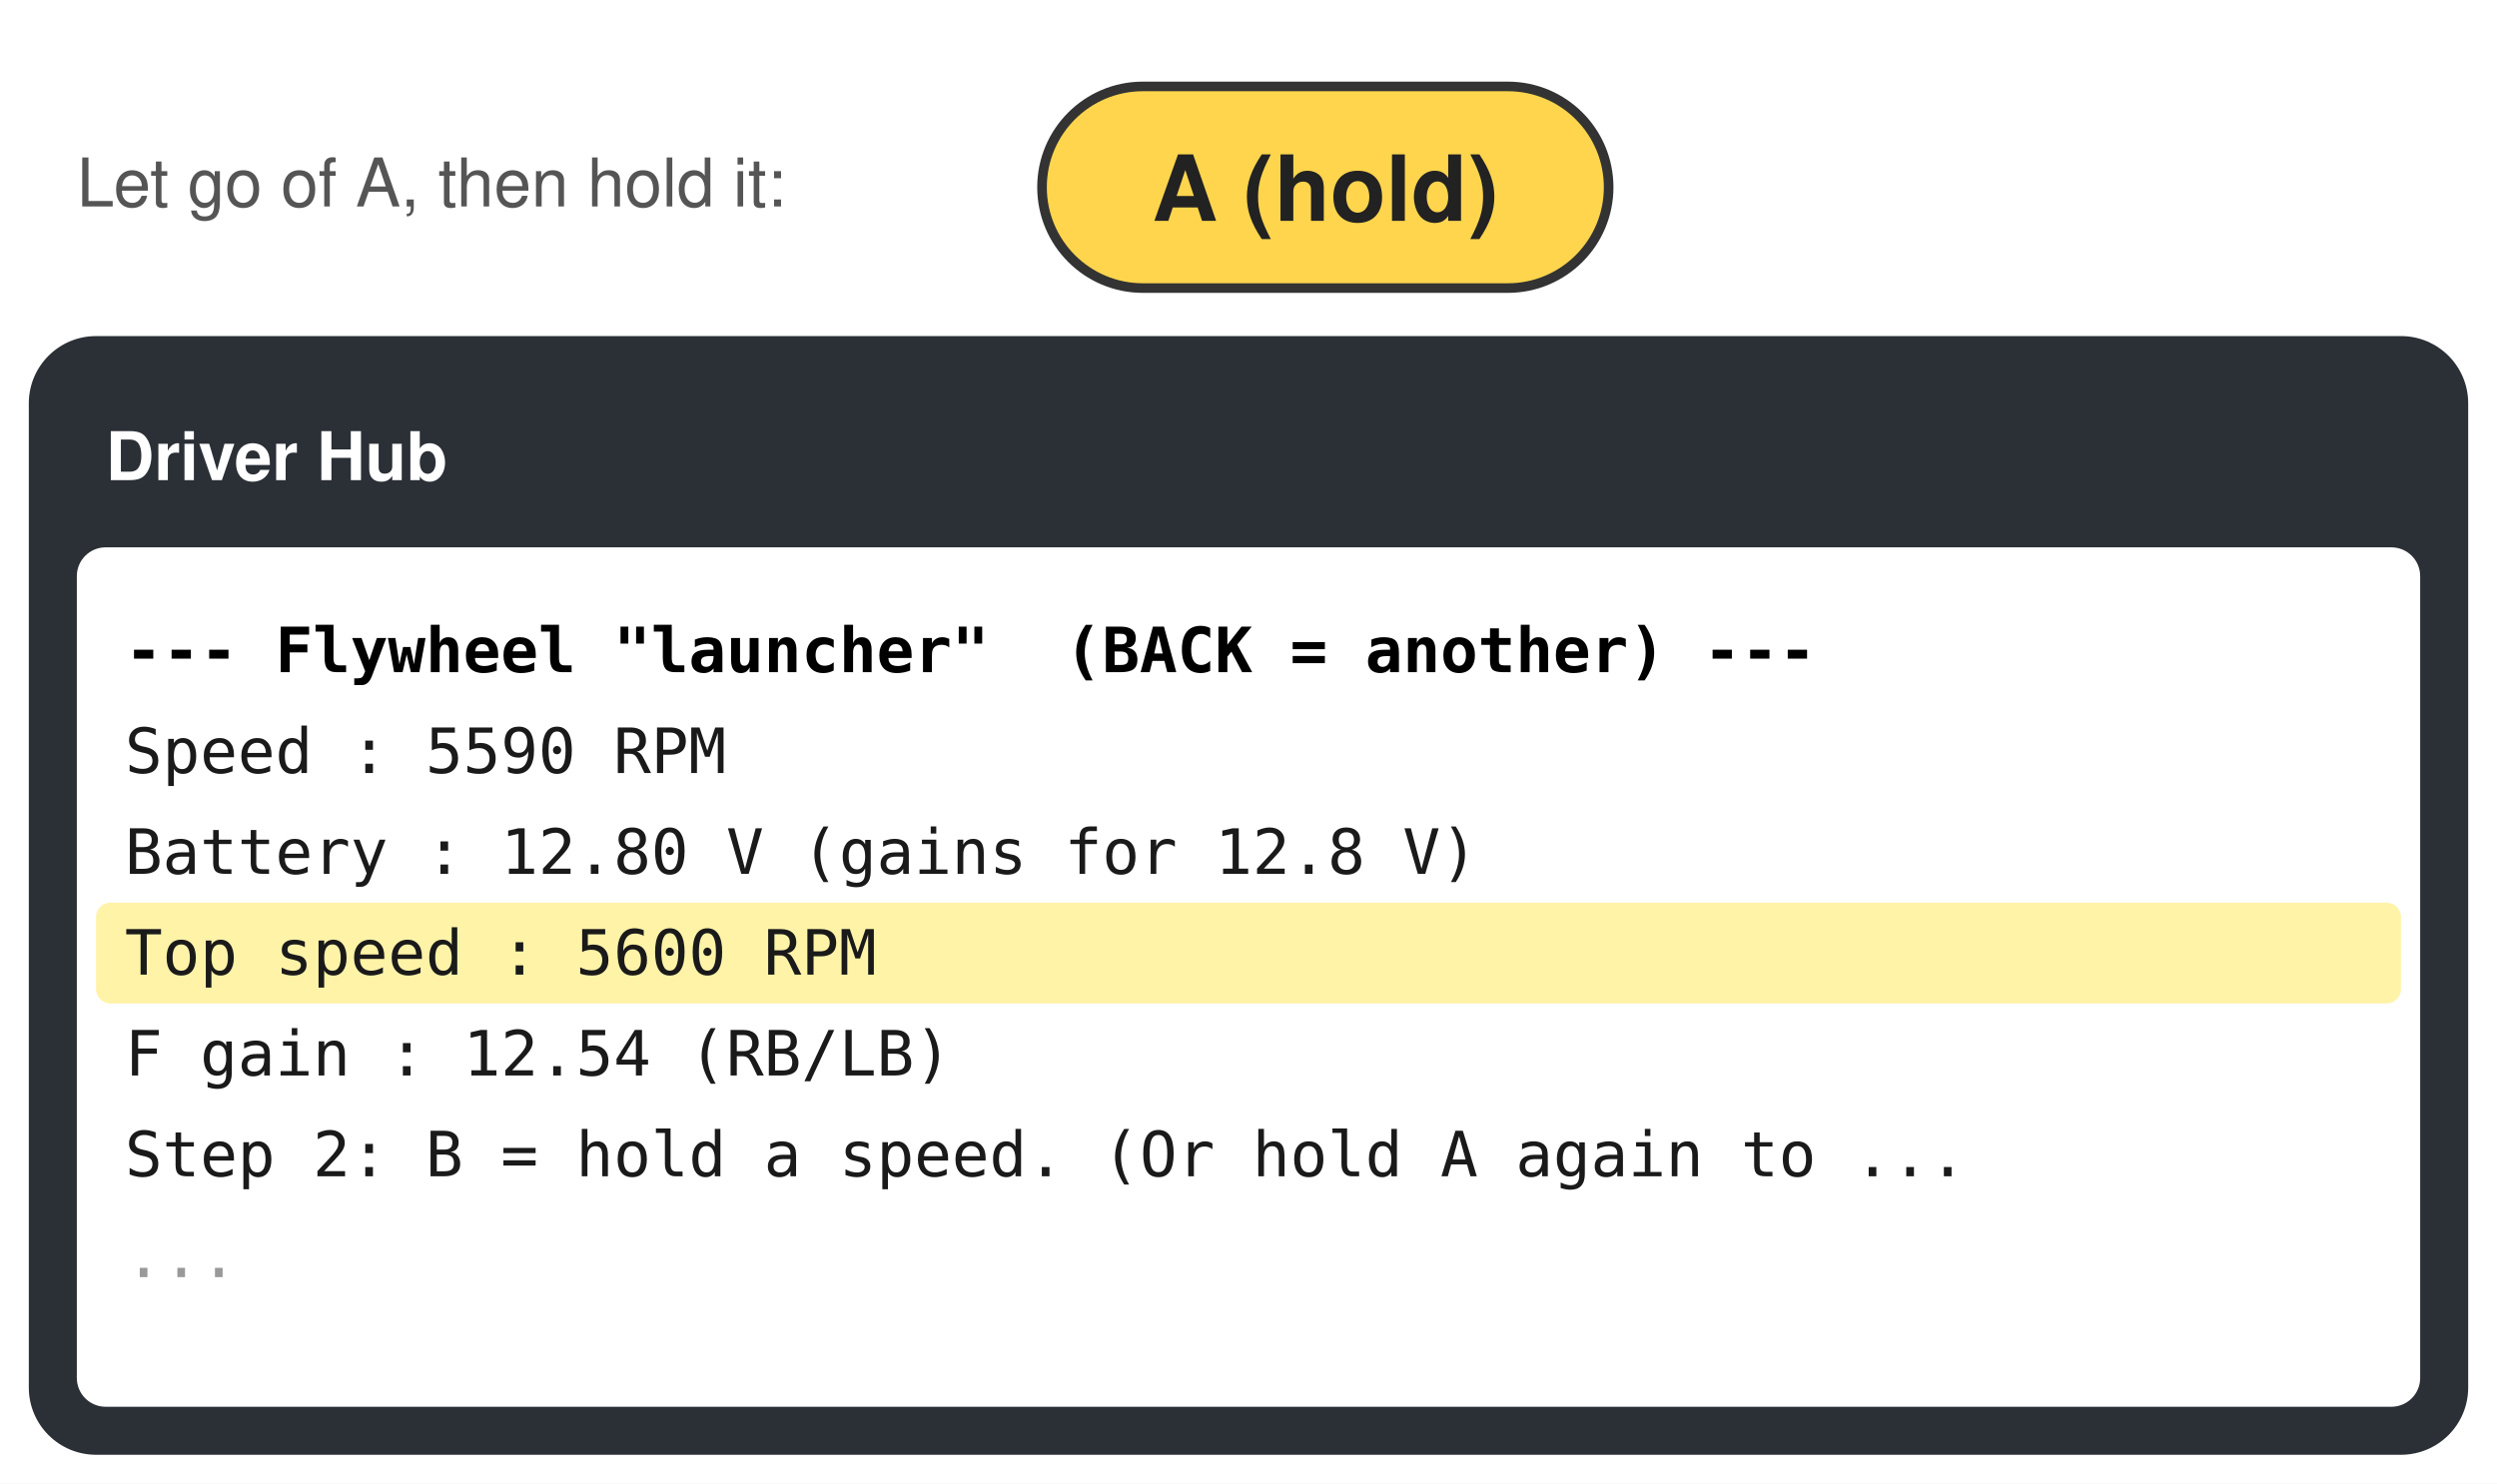
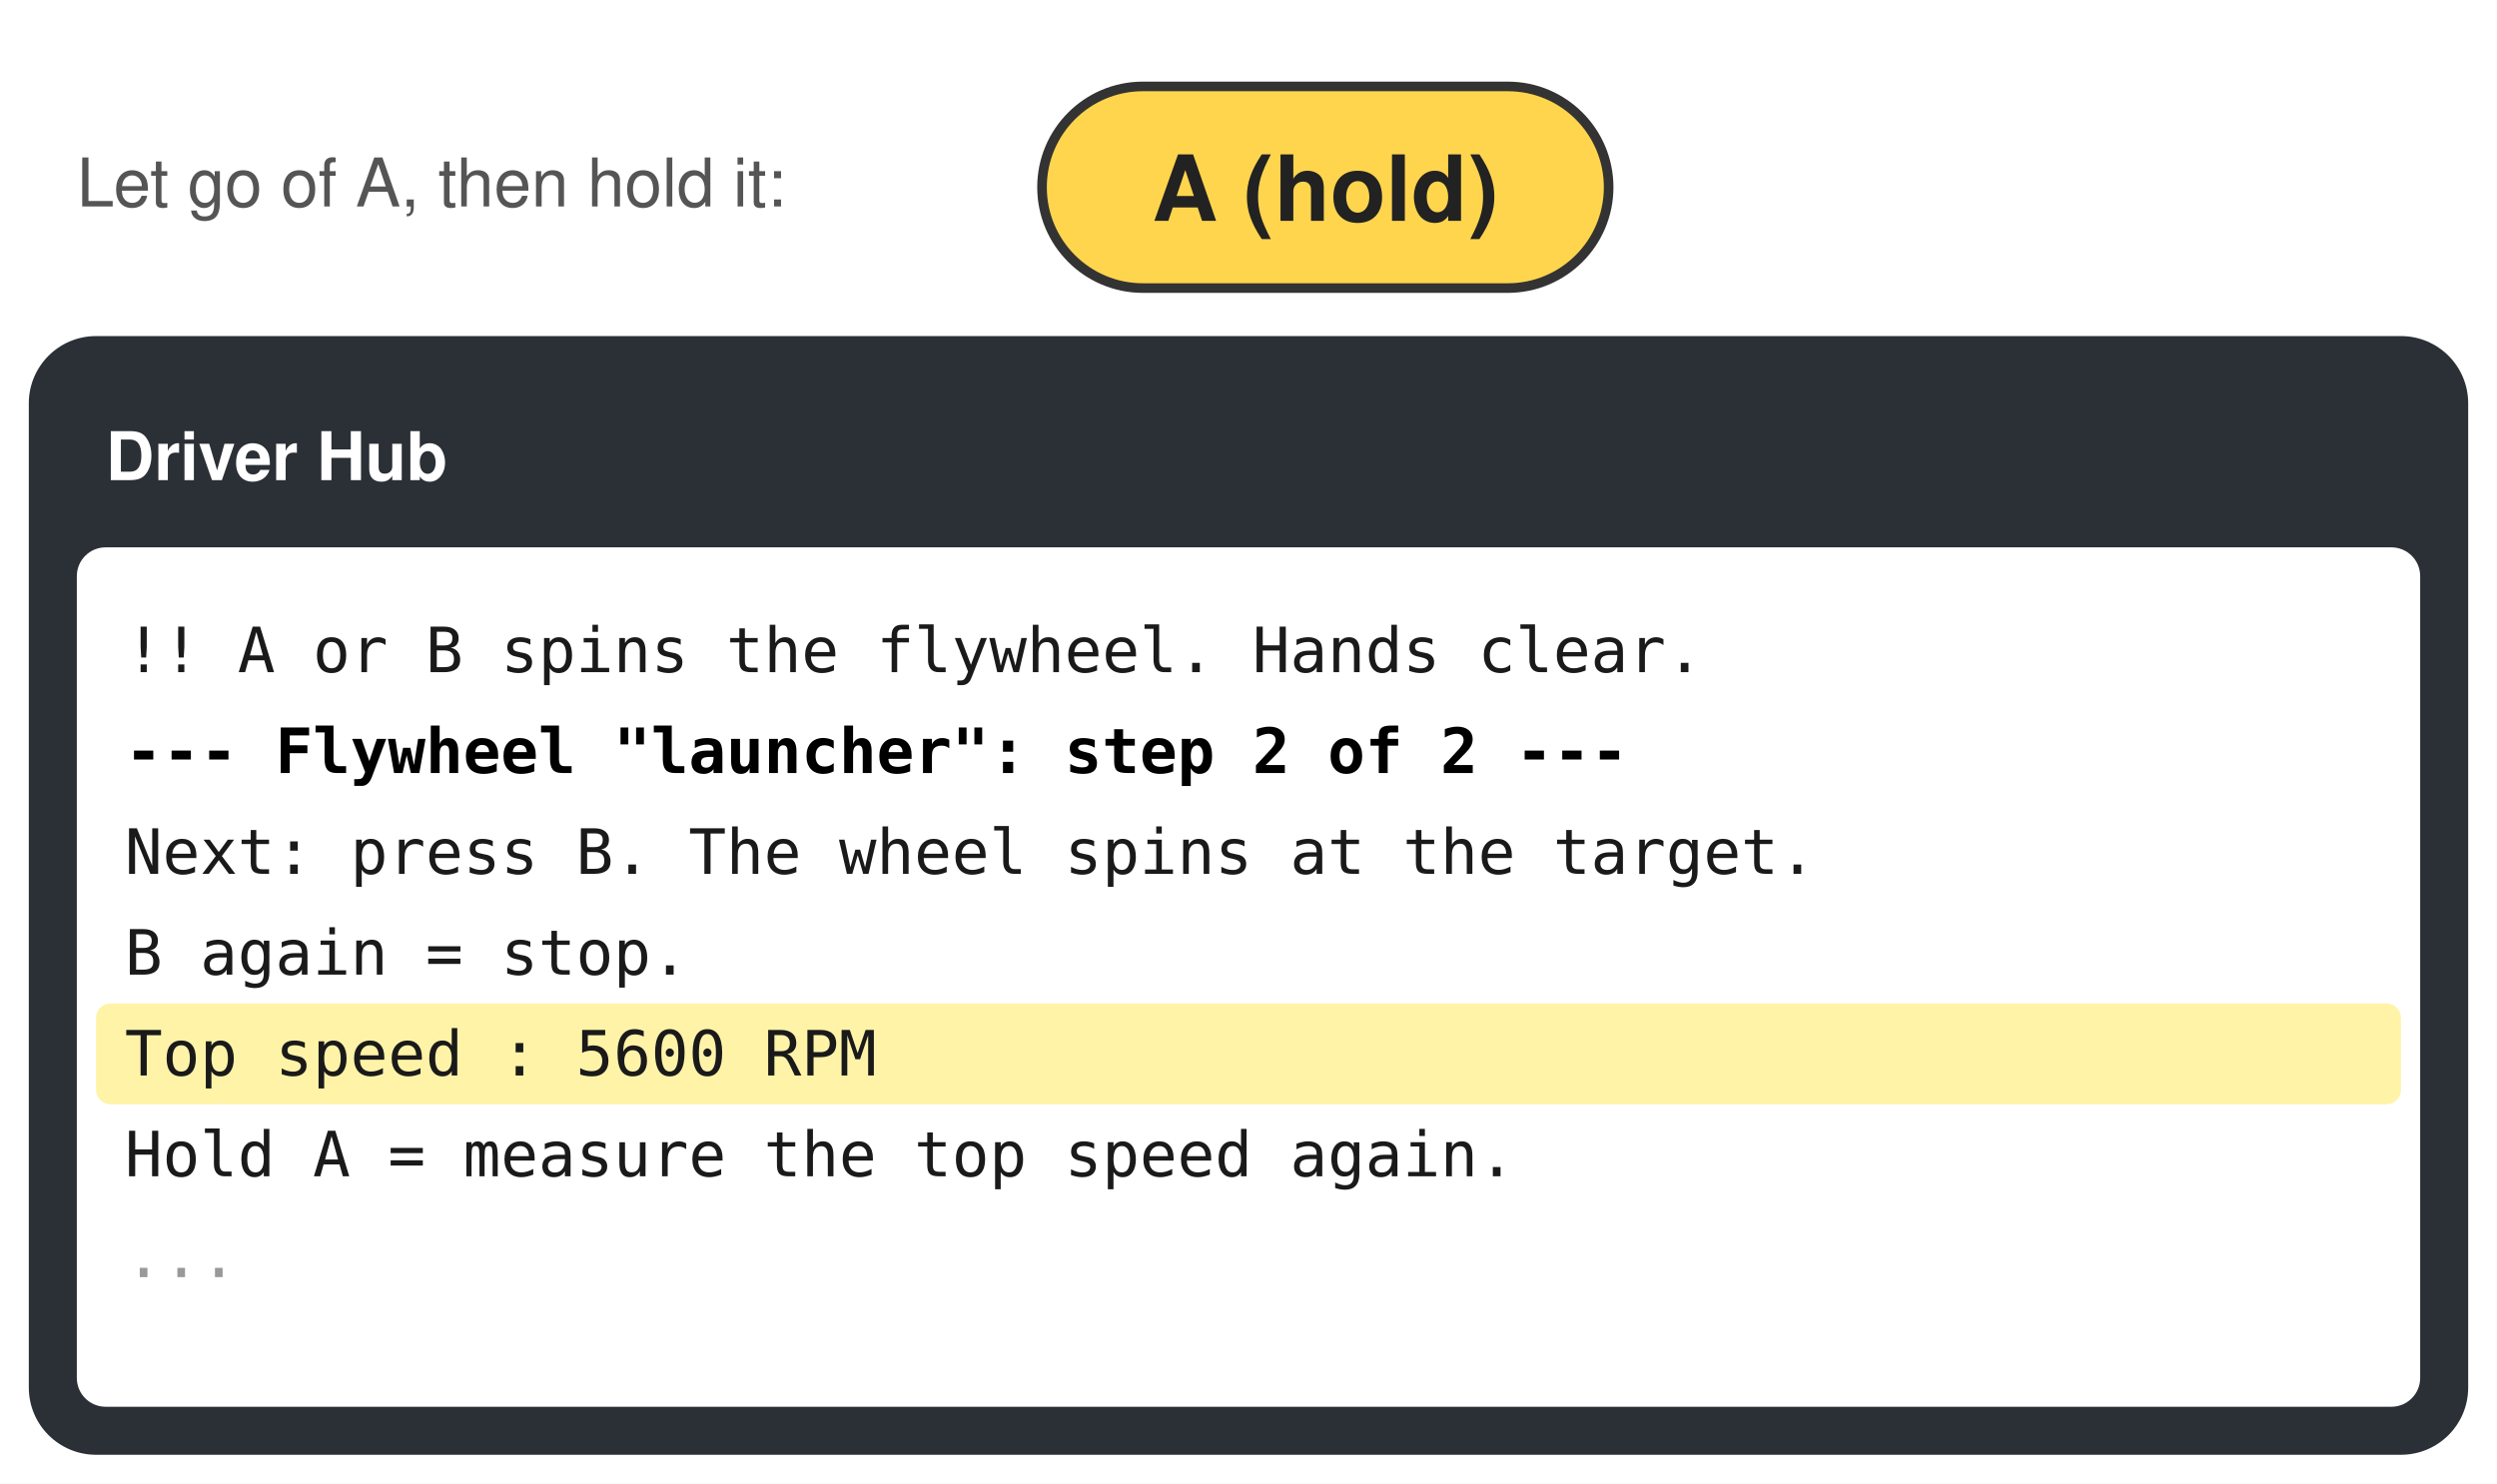
<svg xmlns="http://www.w3.org/2000/svg" viewBox="0 0 520 309" width="520" height="309" font-family="Helvetica, Arial, sans-serif" font-size="15">
  <rect width="520" height="309" fill="#ffffff" />
  <text x="16" y="43" font-size="14" fill="#555">Let go of A, then hold it:</text>
  <rect x="217" y="18" width="118" height="42" rx="21" fill="#ffd54d" stroke="#333" stroke-width="2" />
  <text x="276.0" y="46" text-anchor="middle" font-size="19" font-weight="bold" fill="#222">A (hold)</text>
  <rect x="6" y="70" width="508" height="233" rx="14" fill="#2b2f36" />
  <text x="22" y="100" fill="#ffffff" font-size="14" font-weight="bold">Driver Hub</text>
  <rect x="16" y="114" width="488" height="179" rx="6" fill="#ffffff" />
-   <text x="26" y="140" font-family="Menlo, Consolas, monospace" font-size="13" font-weight="bold" xml:space="preserve">--- Flywheel "launcher"  (BACK = another) ---</text>
-   <text x="26" y="161" font-family="Menlo, Consolas, monospace" font-size="13" fill="#1a1a1a" xml:space="preserve">Speed : 5590 RPM</text>
-   <text x="26" y="182" font-family="Menlo, Consolas, monospace" font-size="13" fill="#1a1a1a" xml:space="preserve">Battery : 12.80 V (gains for 12.8 V)</text>
-   <rect x="20" y="188" width="480" height="21" rx="3" fill="#fff3a8" />
-   <text x="26" y="203" font-family="Menlo, Consolas, monospace" font-size="13" fill="#1a1a1a" xml:space="preserve">Top speed : 5600 RPM</text>
-   <text x="26" y="224" font-family="Menlo, Consolas, monospace" font-size="13" fill="#1a1a1a" xml:space="preserve">F gain : 12.54 (RB/LB)</text>
-   <text x="26" y="245" font-family="Menlo, Consolas, monospace" font-size="13" fill="#1a1a1a" xml:space="preserve">Step 2: B = hold a speed. (Or hold A again to ...</text>
+   <text x="26" y="140" font-family="Menlo, Consolas, monospace" font-size="13" fill="#1a1a1a" xml:space="preserve">!! A or B spins the flywheel. Hands clear.</text>
+   <text x="26" y="161" font-family="Menlo, Consolas, monospace" font-size="13" font-weight="bold" xml:space="preserve">--- Flywheel "launcher": step 2 of 2 ---</text>
+   <text x="26" y="182" font-family="Menlo, Consolas, monospace" font-size="13" fill="#1a1a1a" xml:space="preserve">Next: press B. The wheel spins at the target.</text>
+   <text x="26" y="203" font-family="Menlo, Consolas, monospace" font-size="13" fill="#1a1a1a" xml:space="preserve">B again = stop.</text>
+   <rect x="20" y="209" width="480" height="21" rx="3" fill="#fff3a8" />
+   <text x="26" y="224" font-family="Menlo, Consolas, monospace" font-size="13" fill="#1a1a1a" xml:space="preserve">Top speed : 5600 RPM</text>
+   <text x="26" y="245" font-family="Menlo, Consolas, monospace" font-size="13" fill="#1a1a1a" xml:space="preserve">Hold A = measure the top speed again.</text>
  <text x="26" y="266" font-family="Menlo, Consolas, monospace" font-size="13" fill="#999" xml:space="preserve">...</text>
</svg>
